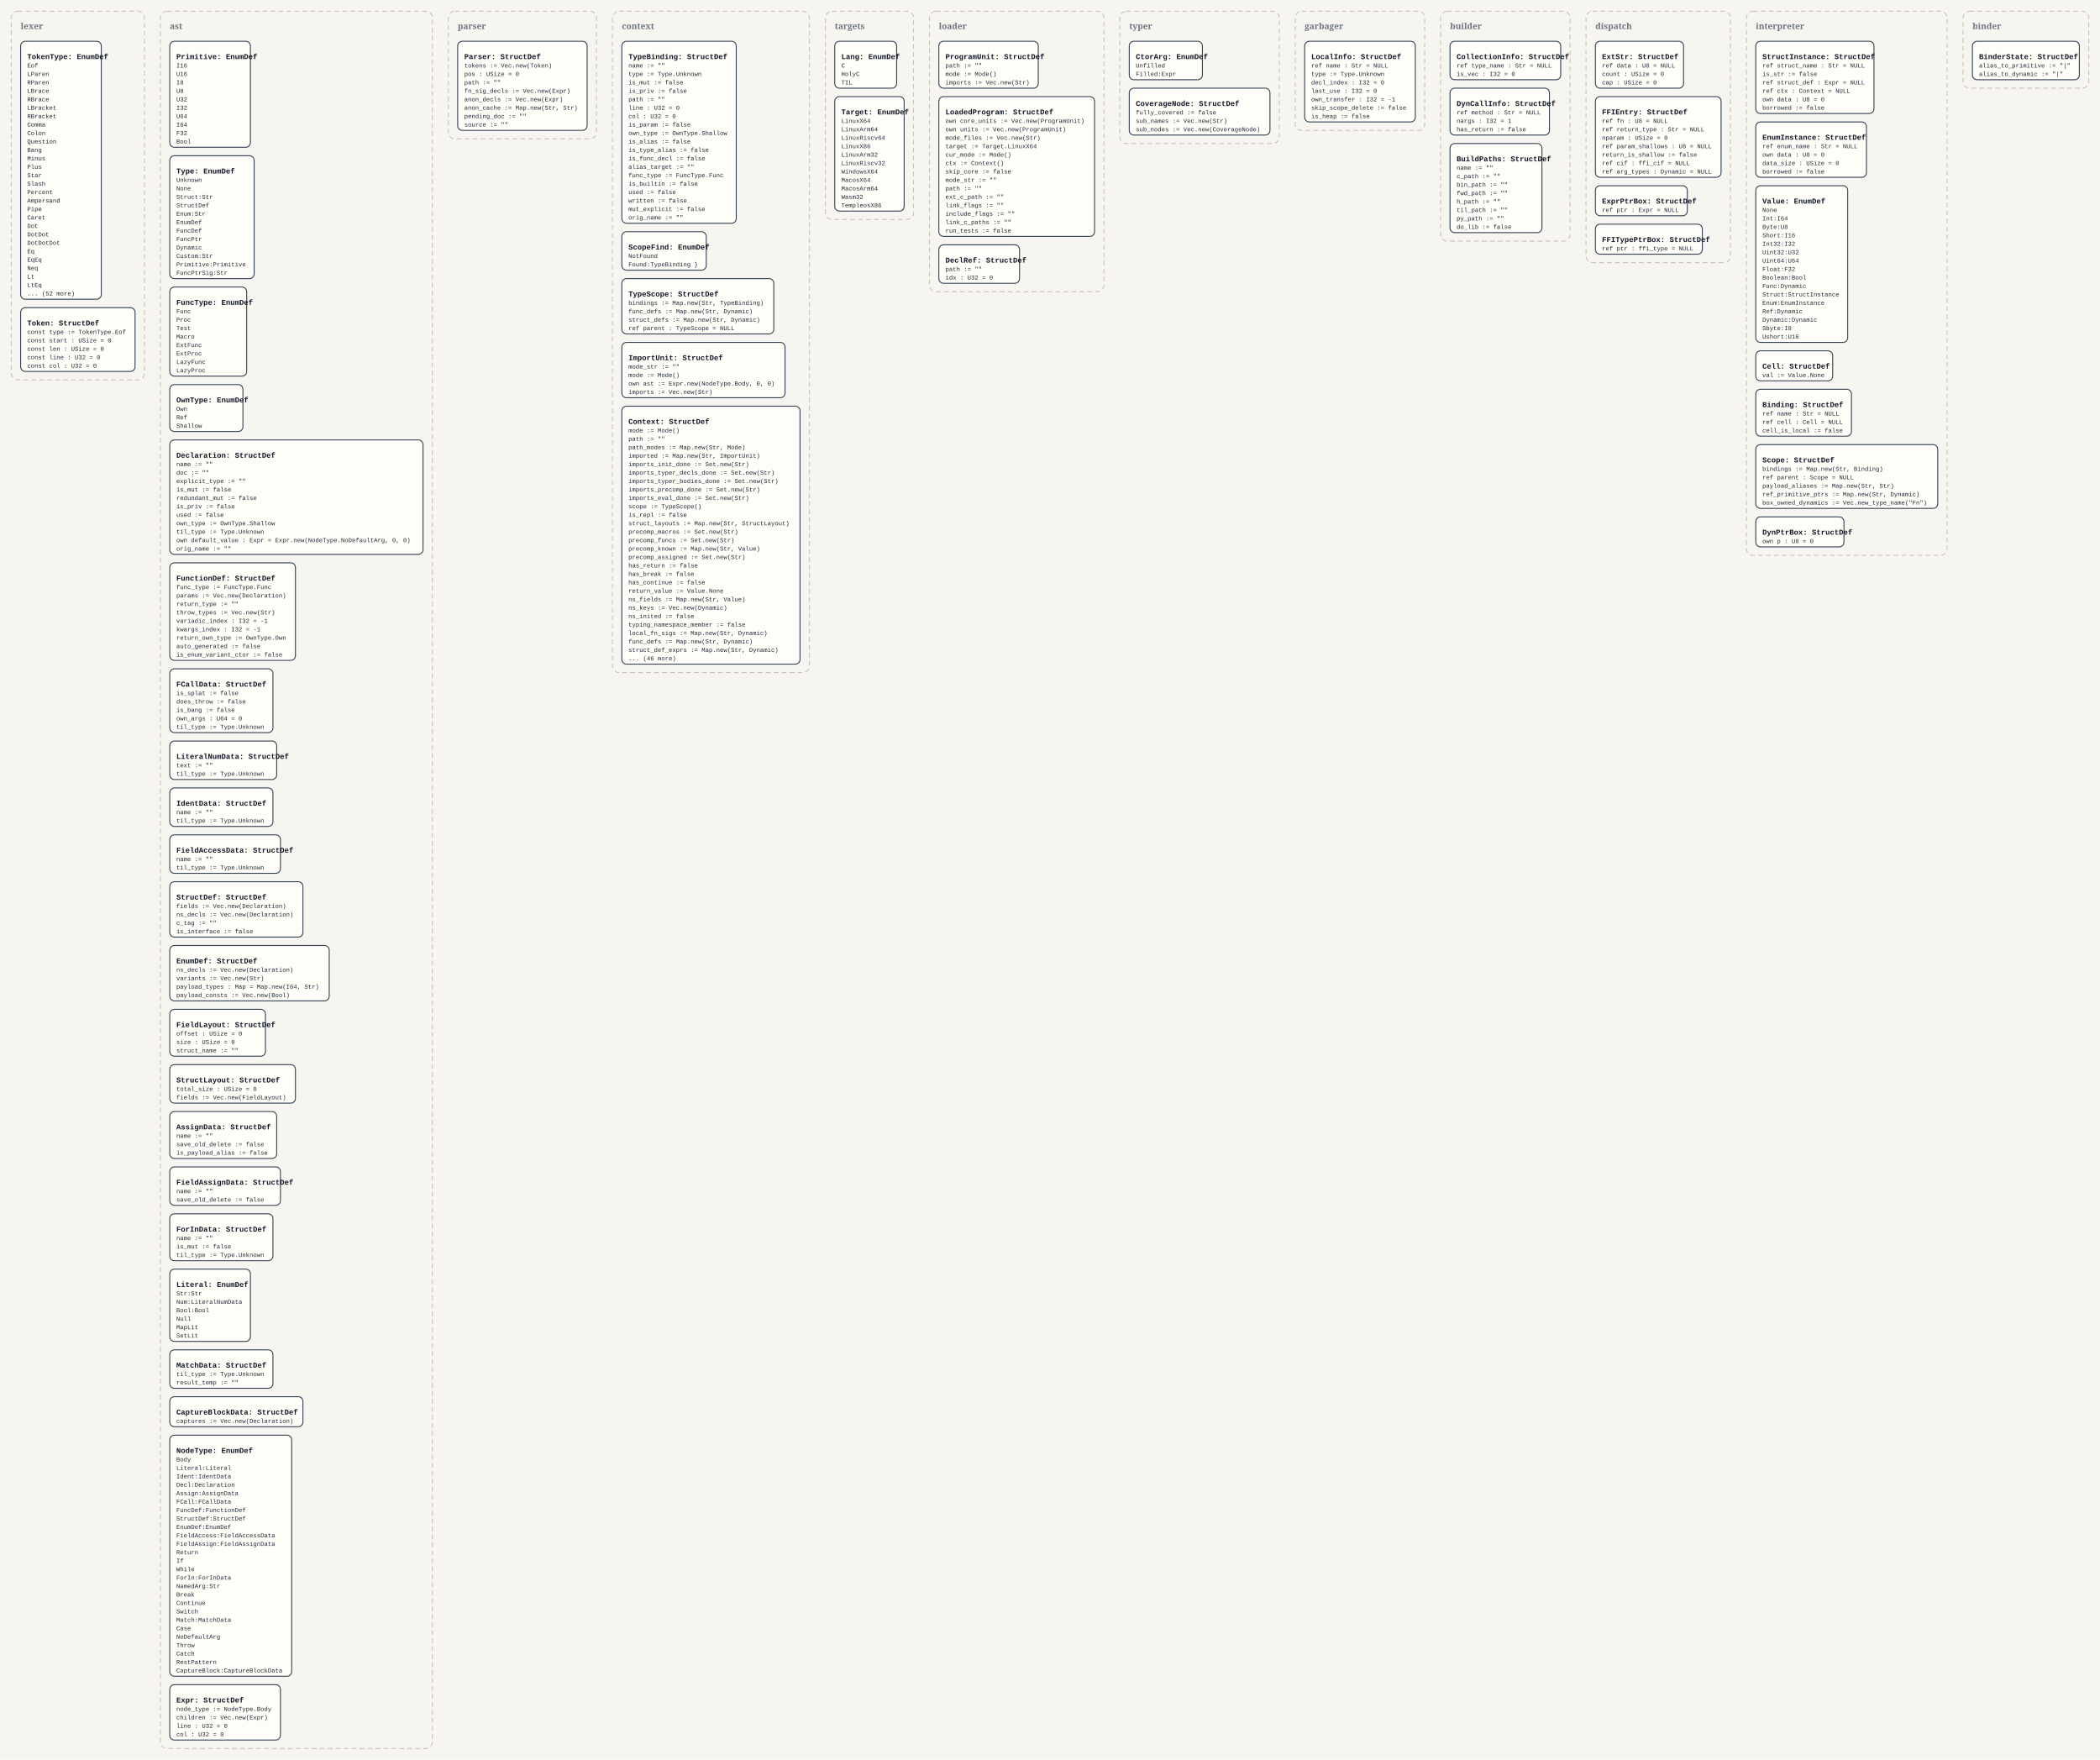
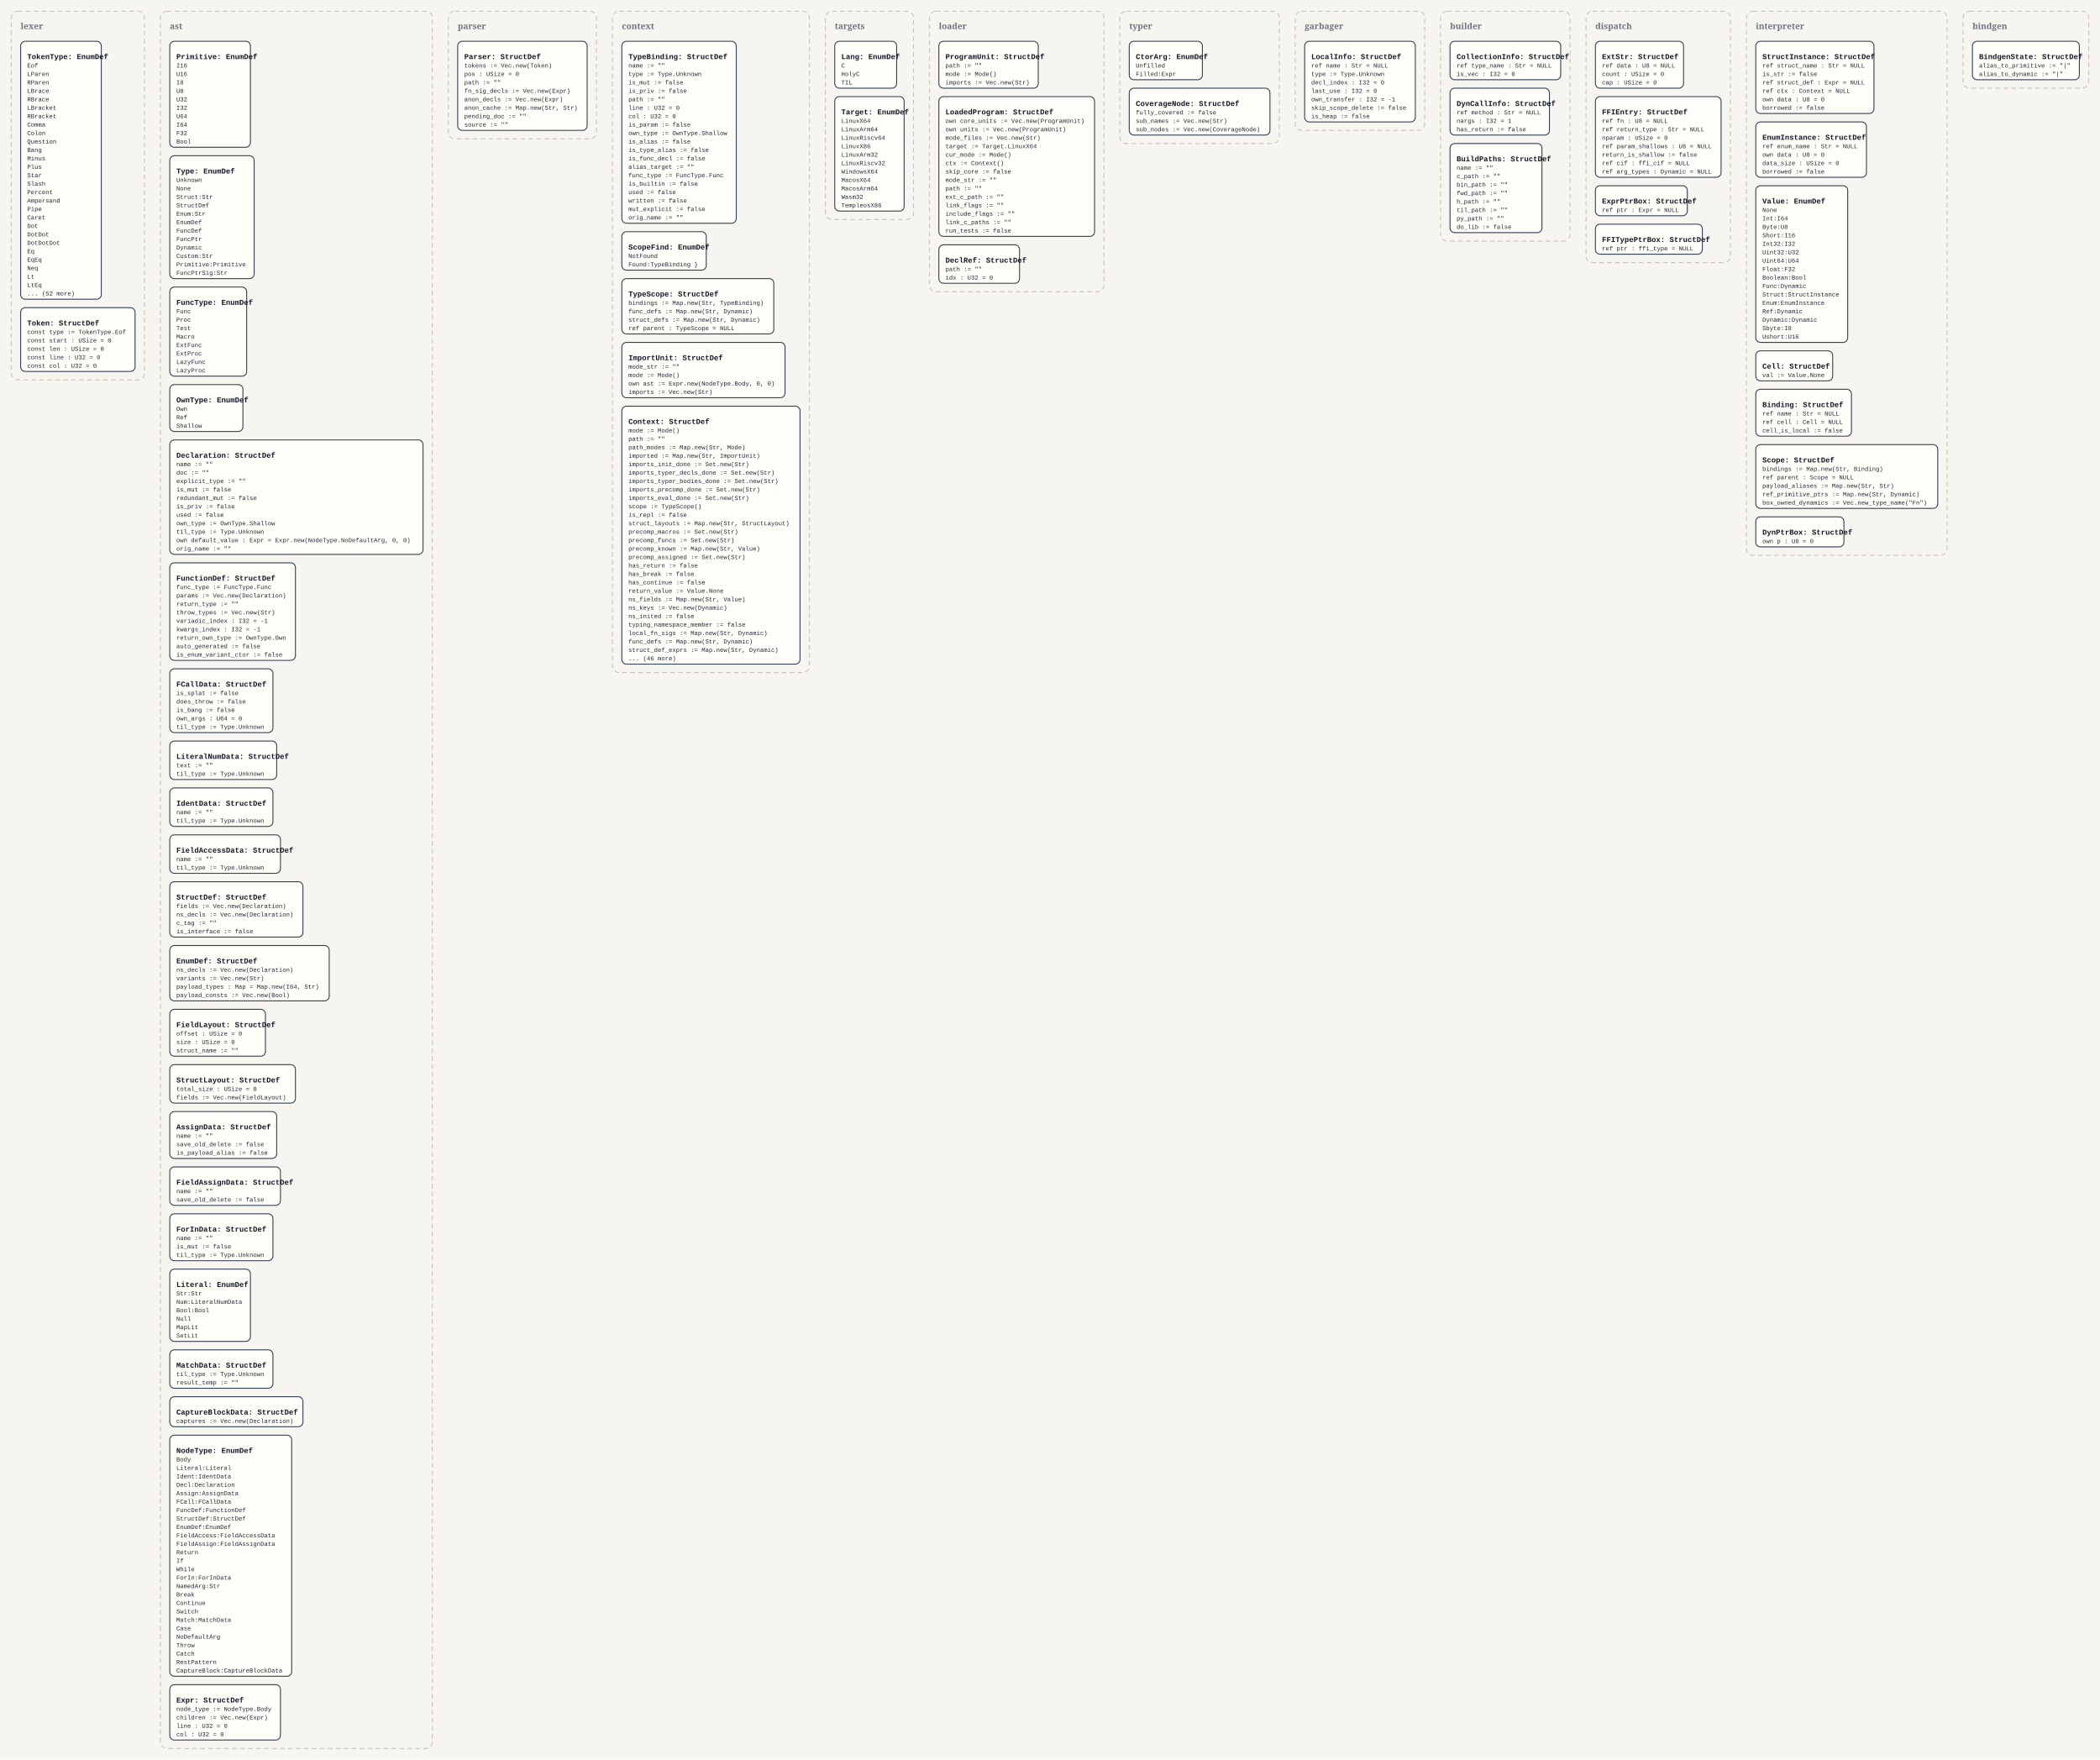
<svg xmlns="http://www.w3.org/2000/svg" width="4478" height="3752" viewBox="0 0 4478 3752">
  <defs>
    <style>
      .bg { fill: #f7f5ef; }
      .panel { fill: none; stroke: #c8c2b7; stroke-width: 2; stroke-dasharray: 10 7; }
      .panel-label { font: 700 18px Georgia, serif; fill: #6b7280; }
      .box { fill: #fffdf8; stroke: #334155; stroke-width: 2; }
      .title { font: 700 16px 'Courier New', monospace; fill: #111827; }
      .line { font: 13px 'Courier New', monospace; fill: #1f2937; }
    </style>
  </defs>
  <rect class="bg" x="0" y="0" width="4478" height="3752" />
  <rect x="24" y="24" width="284" height="786" rx="14" ry="14" class="panel" />
  <text x="44" y="62" class="panel-label">lexer</text>
  <rect x="44" y="88" width="172" height="550" rx="10" ry="10" class="box" />
  <text x="58" y="126" class="title">TokenType: EnumDef</text>
  <text x="58" y="144" class="line">Eof</text>
  <text x="58" y="162" class="line">LParen</text>
  <text x="58" y="180" class="line">RParen</text>
  <text x="58" y="198" class="line">LBrace</text>
  <text x="58" y="216" class="line">RBrace</text>
  <text x="58" y="234" class="line">LBracket</text>
  <text x="58" y="252" class="line">RBracket</text>
  <text x="58" y="270" class="line">Comma</text>
  <text x="58" y="288" class="line">Colon</text>
  <text x="58" y="306" class="line">Question</text>
  <text x="58" y="324" class="line">Bang</text>
  <text x="58" y="342" class="line">Minus</text>
  <text x="58" y="360" class="line">Plus</text>
  <text x="58" y="378" class="line">Star</text>
  <text x="58" y="396" class="line">Slash</text>
  <text x="58" y="414" class="line">Percent</text>
  <text x="58" y="432" class="line">Ampersand</text>
  <text x="58" y="450" class="line">Pipe</text>
  <text x="58" y="468" class="line">Caret</text>
  <text x="58" y="486" class="line">Dot</text>
  <text x="58" y="504" class="line">DotDot</text>
  <text x="58" y="522" class="line">DotDotDot</text>
  <text x="58" y="540" class="line">Eq</text>
  <text x="58" y="558" class="line">EqEq</text>
  <text x="58" y="576" class="line">Neq</text>
  <text x="58" y="594" class="line">Lt</text>
  <text x="58" y="612" class="line">LtEq</text>
  <text x="58" y="630" class="line">... (52 more)</text>
  <rect x="44" y="656" width="244" height="136" rx="10" ry="10" class="box" />
  <text x="58" y="694" class="title">Token: StructDef</text>
  <text x="58" y="712" class="line">const type := TokenType.Eof</text>
  <text x="58" y="730" class="line">const start : USize = 0</text>
  <text x="58" y="748" class="line">const len : USize = 0</text>
  <text x="58" y="766" class="line">const line : U32 = 0</text>
  <text x="58" y="784" class="line">const col : U32 = 0</text>
  <rect x="342" y="24" width="580" height="3704" rx="14" ry="14" class="panel" />
  <text x="362" y="62" class="panel-label">ast</text>
  <rect x="362" y="88" width="172" height="226" rx="10" ry="10" class="box" />
  <text x="376" y="126" class="title">Primitive: EnumDef</text>
  <text x="376" y="144" class="line">I16</text>
  <text x="376" y="162" class="line">U16</text>
  <text x="376" y="180" class="line">I8</text>
  <text x="376" y="198" class="line">U8</text>
  <text x="376" y="216" class="line">U32</text>
  <text x="376" y="234" class="line">I32</text>
  <text x="376" y="252" class="line">U64</text>
  <text x="376" y="270" class="line">I64</text>
  <text x="376" y="288" class="line">F32</text>
  <text x="376" y="306" class="line">Bool</text>
  <rect x="362" y="332" width="180" height="262" rx="10" ry="10" class="box" />
  <text x="376" y="370" class="title">Type: EnumDef</text>
  <text x="376" y="388" class="line">Unknown</text>
  <text x="376" y="406" class="line">None</text>
  <text x="376" y="424" class="line">Struct:Str</text>
  <text x="376" y="442" class="line">StructDef</text>
  <text x="376" y="460" class="line">Enum:Str</text>
  <text x="376" y="478" class="line">EnumDef</text>
  <text x="376" y="496" class="line">FuncDef</text>
  <text x="376" y="514" class="line">FuncPtr</text>
  <text x="376" y="532" class="line">Dynamic</text>
  <text x="376" y="550" class="line">Custom:Str</text>
  <text x="376" y="568" class="line">Primitive:Primitive</text>
  <text x="376" y="586" class="line">FuncPtrSig:Str</text>
  <rect x="362" y="612" width="164" height="190" rx="10" ry="10" class="box" />
  <text x="376" y="650" class="title">FuncType: EnumDef</text>
  <text x="376" y="668" class="line">Func</text>
  <text x="376" y="686" class="line">Proc</text>
  <text x="376" y="704" class="line">Test</text>
  <text x="376" y="722" class="line">Macro</text>
  <text x="376" y="740" class="line">ExtFunc</text>
  <text x="376" y="758" class="line">ExtProc</text>
  <text x="376" y="776" class="line">LazyFunc</text>
  <text x="376" y="794" class="line">LazyProc</text>
  <rect x="362" y="820" width="156" height="100" rx="10" ry="10" class="box" />
  <text x="376" y="858" class="title">OwnType: EnumDef</text>
  <text x="376" y="876" class="line">Own</text>
  <text x="376" y="894" class="line">Ref</text>
  <text x="376" y="912" class="line">Shallow</text>
  <rect x="362" y="938" width="540" height="244" rx="10" ry="10" class="box" />
  <text x="376" y="976" class="title">Declaration: StructDef</text>
  <text x="376" y="994" class="line">name := ""</text>
  <text x="376" y="1012" class="line">doc := ""</text>
  <text x="376" y="1030" class="line">explicit_type := ""</text>
  <text x="376" y="1048" class="line">is_mut := false</text>
  <text x="376" y="1066" class="line">redundant_mut := false</text>
  <text x="376" y="1084" class="line">is_priv := false</text>
  <text x="376" y="1102" class="line">used := false</text>
  <text x="376" y="1120" class="line">own_type := OwnType.Shallow</text>
  <text x="376" y="1138" class="line">til_type := Type.Unknown</text>
  <text x="376" y="1156" class="line">own default_value : Expr = Expr.new(NodeType.NoDefaultArg, 0, 0)</text>
  <text x="376" y="1174" class="line">orig_name := ""</text>
  <rect x="362" y="1200" width="268" height="208" rx="10" ry="10" class="box" />
  <text x="376" y="1238" class="title">FunctionDef: StructDef</text>
  <text x="376" y="1256" class="line">func_type := FuncType.Func</text>
  <text x="376" y="1274" class="line">params := Vec.new(Declaration)</text>
  <text x="376" y="1292" class="line">return_type := ""</text>
  <text x="376" y="1310" class="line">throw_types := Vec.new(Str)</text>
  <text x="376" y="1328" class="line">variadic_index : I32 = -1</text>
  <text x="376" y="1346" class="line">kwargs_index : I32 = -1</text>
  <text x="376" y="1364" class="line">return_own_type := OwnType.Own</text>
  <text x="376" y="1382" class="line">auto_generated := false</text>
  <text x="376" y="1400" class="line">is_enum_variant_ctor := false</text>
  <rect x="362" y="1426" width="220" height="136" rx="10" ry="10" class="box" />
  <text x="376" y="1464" class="title">FCallData: StructDef</text>
  <text x="376" y="1482" class="line">is_splat := false</text>
  <text x="376" y="1500" class="line">does_throw := false</text>
  <text x="376" y="1518" class="line">is_bang := false</text>
  <text x="376" y="1536" class="line">own_args : U64 = 0</text>
  <text x="376" y="1554" class="line">til_type := Type.Unknown</text>
  <rect x="362" y="1580" width="228" height="82" rx="10" ry="10" class="box" />
  <text x="376" y="1618" class="title">LiteralNumData: StructDef</text>
  <text x="376" y="1636" class="line">text := ""</text>
  <text x="376" y="1654" class="line">til_type := Type.Unknown</text>
  <rect x="362" y="1680" width="220" height="82" rx="10" ry="10" class="box" />
  <text x="376" y="1718" class="title">IdentData: StructDef</text>
  <text x="376" y="1736" class="line">name := ""</text>
  <text x="376" y="1754" class="line">til_type := Type.Unknown</text>
  <rect x="362" y="1780" width="236" height="82" rx="10" ry="10" class="box" />
  <text x="376" y="1818" class="title">FieldAccessData: StructDef</text>
  <text x="376" y="1836" class="line">name := ""</text>
  <text x="376" y="1854" class="line">til_type := Type.Unknown</text>
  <rect x="362" y="1880" width="284" height="118" rx="10" ry="10" class="box" />
  <text x="376" y="1918" class="title">StructDef: StructDef</text>
  <text x="376" y="1936" class="line">fields := Vec.new(Declaration)</text>
  <text x="376" y="1954" class="line">ns_decls := Vec.new(Declaration)</text>
  <text x="376" y="1972" class="line">c_tag := ""</text>
  <text x="376" y="1990" class="line">is_interface := false</text>
  <rect x="362" y="2016" width="340" height="118" rx="10" ry="10" class="box" />
  <text x="376" y="2054" class="title">EnumDef: StructDef</text>
  <text x="376" y="2072" class="line">ns_decls := Vec.new(Declaration)</text>
  <text x="376" y="2090" class="line">variants := Vec.new(Str)</text>
  <text x="376" y="2108" class="line">payload_types : Map = Map.new(I64, Str)</text>
  <text x="376" y="2126" class="line">payload_consts := Vec.new(Bool)</text>
  <rect x="362" y="2152" width="204" height="100" rx="10" ry="10" class="box" />
  <text x="376" y="2190" class="title">FieldLayout: StructDef</text>
  <text x="376" y="2208" class="line">offset : USize = 0</text>
  <text x="376" y="2226" class="line">size : USize = 0</text>
  <text x="376" y="2244" class="line">struct_name := ""</text>
  <rect x="362" y="2270" width="268" height="82" rx="10" ry="10" class="box" />
  <text x="376" y="2308" class="title">StructLayout: StructDef</text>
  <text x="376" y="2326" class="line">total_size : USize = 0</text>
  <text x="376" y="2344" class="line">fields := Vec.new(FieldLayout)</text>
  <rect x="362" y="2370" width="228" height="100" rx="10" ry="10" class="box" />
  <text x="376" y="2408" class="title">AssignData: StructDef</text>
  <text x="376" y="2426" class="line">name := ""</text>
  <text x="376" y="2444" class="line">save_old_delete := false</text>
  <text x="376" y="2462" class="line">is_payload_alias := false</text>
  <rect x="362" y="2488" width="236" height="82" rx="10" ry="10" class="box" />
  <text x="376" y="2526" class="title">FieldAssignData: StructDef</text>
  <text x="376" y="2544" class="line">name := ""</text>
  <text x="376" y="2562" class="line">save_old_delete := false</text>
  <rect x="362" y="2588" width="220" height="100" rx="10" ry="10" class="box" />
  <text x="376" y="2626" class="title">ForInData: StructDef</text>
  <text x="376" y="2644" class="line">name := ""</text>
  <text x="376" y="2662" class="line">is_mut := false</text>
  <text x="376" y="2680" class="line">til_type := Type.Unknown</text>
  <rect x="362" y="2706" width="172" height="154" rx="10" ry="10" class="box" />
  <text x="376" y="2744" class="title">Literal: EnumDef</text>
  <text x="376" y="2762" class="line">Str:Str</text>
  <text x="376" y="2780" class="line">Num:LiteralNumData</text>
  <text x="376" y="2798" class="line">Bool:Bool</text>
  <text x="376" y="2816" class="line">Null</text>
  <text x="376" y="2834" class="line">MapLit</text>
  <text x="376" y="2852" class="line">SetLit</text>
  <rect x="362" y="2878" width="220" height="82" rx="10" ry="10" class="box" />
  <text x="376" y="2916" class="title">MatchData: StructDef</text>
  <text x="376" y="2934" class="line">til_type := Type.Unknown</text>
  <text x="376" y="2952" class="line">result_temp := ""</text>
  <rect x="362" y="2978" width="284" height="64" rx="10" ry="10" class="box" />
  <text x="376" y="3016" class="title">CaptureBlockData: StructDef</text>
  <text x="376" y="3034" class="line">captures := Vec.new(Declaration)</text>
  <rect x="362" y="3060" width="260" height="514" rx="10" ry="10" class="box" />
  <text x="376" y="3098" class="title">NodeType: EnumDef</text>
  <text x="376" y="3116" class="line">Body</text>
  <text x="376" y="3134" class="line">Literal:Literal</text>
  <text x="376" y="3152" class="line">Ident:IdentData</text>
  <text x="376" y="3170" class="line">Decl:Declaration</text>
  <text x="376" y="3188" class="line">Assign:AssignData</text>
  <text x="376" y="3206" class="line">FCall:FCallData</text>
  <text x="376" y="3224" class="line">FuncDef:FunctionDef</text>
  <text x="376" y="3242" class="line">StructDef:StructDef</text>
  <text x="376" y="3260" class="line">EnumDef:EnumDef</text>
  <text x="376" y="3278" class="line">FieldAccess:FieldAccessData</text>
  <text x="376" y="3296" class="line">FieldAssign:FieldAssignData</text>
  <text x="376" y="3314" class="line">Return</text>
  <text x="376" y="3332" class="line">If</text>
  <text x="376" y="3350" class="line">While</text>
  <text x="376" y="3368" class="line">ForIn:ForInData</text>
  <text x="376" y="3386" class="line">NamedArg:Str</text>
  <text x="376" y="3404" class="line">Break</text>
  <text x="376" y="3422" class="line">Continue</text>
  <text x="376" y="3440" class="line">Switch</text>
  <text x="376" y="3458" class="line">Match:MatchData</text>
  <text x="376" y="3476" class="line">Case</text>
  <text x="376" y="3494" class="line">NoDefaultArg</text>
  <text x="376" y="3512" class="line">Throw</text>
  <text x="376" y="3530" class="line">Catch</text>
  <text x="376" y="3548" class="line">RestPattern</text>
  <text x="376" y="3566" class="line">CaptureBlock:CaptureBlockData</text>
  <rect x="362" y="3592" width="236" height="118" rx="10" ry="10" class="box" />
  <text x="376" y="3630" class="title">Expr: StructDef</text>
  <text x="376" y="3648" class="line">node_type := NodeType.Body</text>
  <text x="376" y="3666" class="line">children := Vec.new(Expr)</text>
  <text x="376" y="3684" class="line">line : U32 = 0</text>
  <text x="376" y="3702" class="line">col : U32 = 0</text>
  <rect x="956" y="24" width="316" height="272" rx="14" ry="14" class="panel" />
  <text x="976" y="62" class="panel-label">parser</text>
  <rect x="976" y="88" width="276" height="190" rx="10" ry="10" class="box" />
  <text x="990" y="126" class="title">Parser: StructDef</text>
  <text x="990" y="144" class="line">tokens := Vec.new(Token)</text>
  <text x="990" y="162" class="line">pos : USize = 0</text>
  <text x="990" y="180" class="line">path := ""</text>
  <text x="990" y="198" class="line">fn_sig_decls := Vec.new(Expr)</text>
  <text x="990" y="216" class="line">anon_decls := Vec.new(Expr)</text>
  <text x="990" y="234" class="line">anon_cache := Map.new(Str, Str)</text>
  <text x="990" y="252" class="line">pending_doc := ""</text>
  <text x="990" y="270" class="line">source := ""</text>
  <rect x="1306" y="24" width="420" height="1410" rx="14" ry="14" class="panel" />
  <text x="1326" y="62" class="panel-label">context</text>
  <rect x="1326" y="88" width="244" height="388" rx="10" ry="10" class="box" />
  <text x="1340" y="126" class="title">TypeBinding: StructDef</text>
  <text x="1340" y="144" class="line">name := ""</text>
  <text x="1340" y="162" class="line">type := Type.Unknown</text>
  <text x="1340" y="180" class="line">is_mut := false</text>
  <text x="1340" y="198" class="line">is_priv := false</text>
  <text x="1340" y="216" class="line">path := ""</text>
  <text x="1340" y="234" class="line">line : U32 = 0</text>
  <text x="1340" y="252" class="line">col : U32 = 0</text>
  <text x="1340" y="270" class="line">is_param := false</text>
  <text x="1340" y="288" class="line">own_type := OwnType.Shallow</text>
  <text x="1340" y="306" class="line">is_alias := false</text>
  <text x="1340" y="324" class="line">is_type_alias := false</text>
  <text x="1340" y="342" class="line">is_func_decl := false</text>
  <text x="1340" y="360" class="line">alias_target := ""</text>
  <text x="1340" y="378" class="line">func_type := FuncType.Func</text>
  <text x="1340" y="396" class="line">is_builtin := false</text>
  <text x="1340" y="414" class="line">used := false</text>
  <text x="1340" y="432" class="line">written := false</text>
  <text x="1340" y="450" class="line">mut_explicit := false</text>
  <text x="1340" y="468" class="line">orig_name := ""</text>
  <rect x="1326" y="494" width="180" height="82" rx="10" ry="10" class="box" />
  <text x="1340" y="532" class="title">ScopeFind: EnumDef</text>
  <text x="1340" y="550" class="line">NotFound</text>
  <text x="1340" y="568" class="line">Found:TypeBinding }</text>
  <rect x="1326" y="594" width="324" height="118" rx="10" ry="10" class="box" />
  <text x="1340" y="632" class="title">TypeScope: StructDef</text>
  <text x="1340" y="650" class="line">bindings := Map.new(Str, TypeBinding)</text>
  <text x="1340" y="668" class="line">func_defs := Map.new(Str, Dynamic)</text>
  <text x="1340" y="686" class="line">struct_defs := Map.new(Str, Dynamic)</text>
  <text x="1340" y="704" class="line">ref parent : TypeScope = NULL</text>
  <rect x="1326" y="730" width="348" height="118" rx="10" ry="10" class="box" />
  <text x="1340" y="768" class="title">ImportUnit: StructDef</text>
  <text x="1340" y="786" class="line">mode_str := ""</text>
  <text x="1340" y="804" class="line">mode := Mode()</text>
  <text x="1340" y="822" class="line">own ast := Expr.new(NodeType.Body, 0, 0)</text>
  <text x="1340" y="840" class="line">imports := Vec.new(Str)</text>
  <rect x="1326" y="866" width="380" height="550" rx="10" ry="10" class="box" />
  <text x="1340" y="904" class="title">Context: StructDef</text>
  <text x="1340" y="922" class="line">mode := Mode()</text>
  <text x="1340" y="940" class="line">path := ""</text>
  <text x="1340" y="958" class="line">path_modes := Map.new(Str, Mode)</text>
  <text x="1340" y="976" class="line">imported := Map.new(Str, ImportUnit)</text>
  <text x="1340" y="994" class="line">imports_init_done := Set.new(Str)</text>
  <text x="1340" y="1012" class="line">imports_typer_decls_done := Set.new(Str)</text>
  <text x="1340" y="1030" class="line">imports_typer_bodies_done := Set.new(Str)</text>
  <text x="1340" y="1048" class="line">imports_precomp_done := Set.new(Str)</text>
  <text x="1340" y="1066" class="line">imports_eval_done := Set.new(Str)</text>
  <text x="1340" y="1084" class="line">scope := TypeScope()</text>
  <text x="1340" y="1102" class="line">is_repl := false</text>
  <text x="1340" y="1120" class="line">struct_layouts := Map.new(Str, StructLayout)</text>
  <text x="1340" y="1138" class="line">precomp_macros := Set.new(Str)</text>
  <text x="1340" y="1156" class="line">precomp_funcs := Set.new(Str)</text>
  <text x="1340" y="1174" class="line">precomp_known := Map.new(Str, Value)</text>
  <text x="1340" y="1192" class="line">precomp_assigned := Set.new(Str)</text>
  <text x="1340" y="1210" class="line">has_return := false</text>
  <text x="1340" y="1228" class="line">has_break := false</text>
  <text x="1340" y="1246" class="line">has_continue := false</text>
  <text x="1340" y="1264" class="line">return_value := Value.None</text>
  <text x="1340" y="1282" class="line">ns_fields := Map.new(Str, Value)</text>
  <text x="1340" y="1300" class="line">ns_keys := Vec.new(Dynamic)</text>
  <text x="1340" y="1318" class="line">ns_inited := false</text>
  <text x="1340" y="1336" class="line">typing_namespace_member := false</text>
  <text x="1340" y="1354" class="line">local_fn_sigs := Map.new(Str, Dynamic)</text>
  <text x="1340" y="1372" class="line">func_defs := Map.new(Str, Dynamic)</text>
  <text x="1340" y="1390" class="line">struct_def_exprs := Map.new(Str, Dynamic)</text>
  <text x="1340" y="1408" class="line">... (46 more)</text>
  <rect x="1760" y="24" width="188" height="444" rx="14" ry="14" class="panel" />
  <text x="1780" y="62" class="panel-label">targets</text>
  <rect x="1780" y="88" width="132" height="100" rx="10" ry="10" class="box" />
  <text x="1794" y="126" class="title">Lang: EnumDef</text>
  <text x="1794" y="144" class="line">C</text>
  <text x="1794" y="162" class="line">HolyC</text>
  <text x="1794" y="180" class="line">TIL</text>
  <rect x="1780" y="206" width="148" height="244" rx="10" ry="10" class="box" />
  <text x="1794" y="244" class="title">Target: EnumDef</text>
  <text x="1794" y="262" class="line">LinuxX64</text>
  <text x="1794" y="280" class="line">LinuxArm64</text>
  <text x="1794" y="298" class="line">LinuxRiscv64</text>
  <text x="1794" y="316" class="line">LinuxX86</text>
  <text x="1794" y="334" class="line">LinuxArm32</text>
  <text x="1794" y="352" class="line">LinuxRiscv32</text>
  <text x="1794" y="370" class="line">WindowsX64</text>
  <text x="1794" y="388" class="line">MacosX64</text>
  <text x="1794" y="406" class="line">MacosArm64</text>
  <text x="1794" y="424" class="line">Wasm32</text>
  <text x="1794" y="442" class="line">TempleosX86</text>
  <rect x="1982" y="24" width="372" height="598" rx="14" ry="14" class="panel" />
  <text x="2002" y="62" class="panel-label">loader</text>
  <rect x="2002" y="88" width="212" height="100" rx="10" ry="10" class="box" />
  <text x="2016" y="126" class="title">ProgramUnit: StructDef</text>
  <text x="2016" y="144" class="line">path := ""</text>
  <text x="2016" y="162" class="line">mode := Mode()</text>
  <text x="2016" y="180" class="line">imports := Vec.new(Str)</text>
  <rect x="2002" y="206" width="332" height="298" rx="10" ry="10" class="box" />
  <text x="2016" y="244" class="title">LoadedProgram: StructDef</text>
  <text x="2016" y="262" class="line">own core_units := Vec.new(ProgramUnit)</text>
  <text x="2016" y="280" class="line">own units := Vec.new(ProgramUnit)</text>
  <text x="2016" y="298" class="line">mode_files := Vec.new(Str)</text>
  <text x="2016" y="316" class="line">target := Target.LinuxX64</text>
  <text x="2016" y="334" class="line">cur_mode := Mode()</text>
  <text x="2016" y="352" class="line">ctx := Context()</text>
  <text x="2016" y="370" class="line">skip_core := false</text>
  <text x="2016" y="388" class="line">mode_str := ""</text>
  <text x="2016" y="406" class="line">path := ""</text>
  <text x="2016" y="424" class="line">ext_c_path := ""</text>
  <text x="2016" y="442" class="line">link_flags := ""</text>
  <text x="2016" y="460" class="line">include_flags := ""</text>
  <text x="2016" y="478" class="line">link_c_paths := ""</text>
  <text x="2016" y="496" class="line">run_tests := false</text>
  <rect x="2002" y="522" width="172" height="82" rx="10" ry="10" class="box" />
  <text x="2016" y="560" class="title">DeclRef: StructDef</text>
  <text x="2016" y="578" class="line">path := ""</text>
  <text x="2016" y="596" class="line">idx : U32 = 0</text>
  <rect x="2388" y="24" width="340" height="282" rx="14" ry="14" class="panel" />
  <text x="2408" y="62" class="panel-label">typer</text>
  <rect x="2408" y="88" width="156" height="82" rx="10" ry="10" class="box" />
  <text x="2422" y="126" class="title">CtorArg: EnumDef</text>
  <text x="2422" y="144" class="line">Unfilled</text>
  <text x="2422" y="162" class="line">Filled:Expr</text>
  <rect x="2408" y="188" width="300" height="100" rx="10" ry="10" class="box" />
  <text x="2422" y="226" class="title">CoverageNode: StructDef</text>
  <text x="2422" y="244" class="line">fully_covered := false</text>
  <text x="2422" y="262" class="line">sub_names := Vec.new(Str)</text>
  <text x="2422" y="280" class="line">sub_nodes := Vec.new(CoverageNode)</text>
  <rect x="2762" y="24" width="276" height="254" rx="14" ry="14" class="panel" />
  <text x="2782" y="62" class="panel-label">garbager</text>
  <rect x="2782" y="88" width="236" height="172" rx="10" ry="10" class="box" />
  <text x="2796" y="126" class="title">LocalInfo: StructDef</text>
  <text x="2796" y="144" class="line">ref name : Str = NULL</text>
  <text x="2796" y="162" class="line">type := Type.Unknown</text>
  <text x="2796" y="180" class="line">decl_index : I32 = 0</text>
  <text x="2796" y="198" class="line">last_use : I32 = 0</text>
  <text x="2796" y="216" class="line">own_transfer : I32 = -1</text>
  <text x="2796" y="234" class="line">skip_scope_delete := false</text>
  <text x="2796" y="252" class="line">is_heap := false</text>
  <rect x="3072" y="24" width="276" height="490" rx="14" ry="14" class="panel" />
  <text x="3092" y="62" class="panel-label">builder</text>
  <rect x="3092" y="88" width="236" height="82" rx="10" ry="10" class="box" />
  <text x="3106" y="126" class="title">CollectionInfo: StructDef</text>
  <text x="3106" y="144" class="line">ref type_name : Str = NULL</text>
  <text x="3106" y="162" class="line">is_vec : I32 = 0</text>
  <rect x="3092" y="188" width="212" height="100" rx="10" ry="10" class="box" />
  <text x="3106" y="226" class="title">DynCallInfo: StructDef</text>
  <text x="3106" y="244" class="line">ref method : Str = NULL</text>
  <text x="3106" y="262" class="line">nargs : I32 = 1</text>
  <text x="3106" y="280" class="line">has_return := false</text>
  <rect x="3092" y="306" width="196" height="190" rx="10" ry="10" class="box" />
  <text x="3106" y="344" class="title">BuildPaths: StructDef</text>
  <text x="3106" y="362" class="line">name := ""</text>
  <text x="3106" y="380" class="line">c_path := ""</text>
  <text x="3106" y="398" class="line">bin_path := ""</text>
  <text x="3106" y="416" class="line">fwd_path := ""</text>
  <text x="3106" y="434" class="line">h_path := ""</text>
  <text x="3106" y="452" class="line">til_path := ""</text>
  <text x="3106" y="470" class="line">py_path := ""</text>
  <text x="3106" y="488" class="line">do_lib := false</text>
  <rect x="3382" y="24" width="308" height="536" rx="14" ry="14" class="panel" />
  <text x="3402" y="62" class="panel-label">dispatch</text>
  <rect x="3402" y="88" width="188" height="100" rx="10" ry="10" class="box" />
  <text x="3416" y="126" class="title">ExtStr: StructDef</text>
  <text x="3416" y="144" class="line">ref data : U8 = NULL</text>
  <text x="3416" y="162" class="line">count : USize = 0</text>
  <text x="3416" y="180" class="line">cap : USize = 0</text>
  <rect x="3402" y="206" width="268" height="172" rx="10" ry="10" class="box" />
  <text x="3416" y="244" class="title">FFIEntry: StructDef</text>
  <text x="3416" y="262" class="line">ref fn : U8 = NULL</text>
  <text x="3416" y="280" class="line">ref return_type : Str = NULL</text>
  <text x="3416" y="298" class="line">nparam : USize = 0</text>
  <text x="3416" y="316" class="line">ref param_shallows : U8 = NULL</text>
  <text x="3416" y="334" class="line">return_is_shallow := false</text>
  <text x="3416" y="352" class="line">ref cif : ffi_cif = NULL</text>
  <text x="3416" y="370" class="line">ref arg_types : Dynamic = NULL</text>
  <rect x="3402" y="396" width="196" height="64" rx="10" ry="10" class="box" />
  <text x="3416" y="434" class="title">ExprPtrBox: StructDef</text>
  <text x="3416" y="452" class="line">ref ptr : Expr = NULL</text>
  <rect x="3402" y="478" width="228" height="64" rx="10" ry="10" class="box" />
  <text x="3416" y="516" class="title">FFITypePtrBox: StructDef</text>
  <text x="3416" y="534" class="line">ref ptr : ffi_type = NULL</text>
  <rect x="3724" y="24" width="428" height="1160" rx="14" ry="14" class="panel" />
  <text x="3744" y="62" class="panel-label">interpreter</text>
  <rect x="3744" y="88" width="252" height="154" rx="10" ry="10" class="box" />
  <text x="3758" y="126" class="title">StructInstance: StructDef</text>
  <text x="3758" y="144" class="line">ref struct_name : Str = NULL</text>
  <text x="3758" y="162" class="line">is_str := false</text>
  <text x="3758" y="180" class="line">ref struct_def : Expr = NULL</text>
  <text x="3758" y="198" class="line">ref ctx : Context = NULL</text>
  <text x="3758" y="216" class="line">own data : U8 = 0</text>
  <text x="3758" y="234" class="line">borrowed := false</text>
  <rect x="3744" y="260" width="236" height="118" rx="10" ry="10" class="box" />
  <text x="3758" y="298" class="title">EnumInstance: StructDef</text>
  <text x="3758" y="316" class="line">ref enum_name : Str = NULL</text>
  <text x="3758" y="334" class="line">own data : U8 = 0</text>
  <text x="3758" y="352" class="line">data_size : USize = 0</text>
  <text x="3758" y="370" class="line">borrowed := false</text>
  <rect x="3744" y="396" width="196" height="334" rx="10" ry="10" class="box" />
  <text x="3758" y="434" class="title">Value: EnumDef</text>
  <text x="3758" y="452" class="line">None</text>
  <text x="3758" y="470" class="line">Int:I64</text>
  <text x="3758" y="488" class="line">Byte:U8</text>
  <text x="3758" y="506" class="line">Short:I16</text>
  <text x="3758" y="524" class="line">Int32:I32</text>
  <text x="3758" y="542" class="line">Uint32:U32</text>
  <text x="3758" y="560" class="line">Uint64:U64</text>
  <text x="3758" y="578" class="line">Float:F32</text>
  <text x="3758" y="596" class="line">Boolean:Bool</text>
  <text x="3758" y="614" class="line">Func:Dynamic</text>
  <text x="3758" y="632" class="line">Struct:StructInstance</text>
  <text x="3758" y="650" class="line">Enum:EnumInstance</text>
  <text x="3758" y="668" class="line">Ref:Dynamic</text>
  <text x="3758" y="686" class="line">Dynamic:Dynamic</text>
  <text x="3758" y="704" class="line">Sbyte:I8</text>
  <text x="3758" y="722" class="line">Ushort:U16</text>
  <rect x="3744" y="748" width="164" height="64" rx="10" ry="10" class="box" />
  <text x="3758" y="786" class="title">Cell: StructDef</text>
  <text x="3758" y="804" class="line">val := Value.None</text>
  <rect x="3744" y="830" width="204" height="100" rx="10" ry="10" class="box" />
  <text x="3758" y="868" class="title">Binding: StructDef</text>
  <text x="3758" y="886" class="line">ref name : Str = NULL</text>
  <text x="3758" y="904" class="line">ref cell : Cell = NULL</text>
  <text x="3758" y="922" class="line">cell_is_local := false</text>
  <rect x="3744" y="948" width="388" height="136" rx="10" ry="10" class="box" />
  <text x="3758" y="986" class="title">Scope: StructDef</text>
  <text x="3758" y="1004" class="line">bindings := Map.new(Str, Binding)</text>
  <text x="3758" y="1022" class="line">ref parent : Scope = NULL</text>
  <text x="3758" y="1040" class="line">payload_aliases := Map.new(Str, Str)</text>
  <text x="3758" y="1058" class="line">ref_primitive_ptrs := Map.new(Str, Dynamic)</text>
  <text x="3758" y="1076" class="line">box_owned_dynamics := Vec.new_type_name("Fn")</text>
  <rect x="3744" y="1102" width="188" height="64" rx="10" ry="10" class="box" />
  <text x="3758" y="1140" class="title">DynPtrBox: StructDef</text>
  <text x="3758" y="1158" class="line">own p : U8 = 0</text>
  <rect x="4186" y="24" width="268" height="164" rx="14" ry="14" class="panel" />
-   <text x="4206" y="62" class="panel-label">binder</text>
+   <text x="4206" y="62" class="panel-label">bindgen</text>
  <rect x="4206" y="88" width="228" height="82" rx="10" ry="10" class="box" />
-   <text x="4220" y="126" class="title">BinderState: StructDef</text>
+   <text x="4220" y="126" class="title">BindgenState: StructDef</text>
  <text x="4220" y="144" class="line">alias_to_primitive := "|"</text>
  <text x="4220" y="162" class="line">alias_to_dynamic := "|"</text>
</svg>
